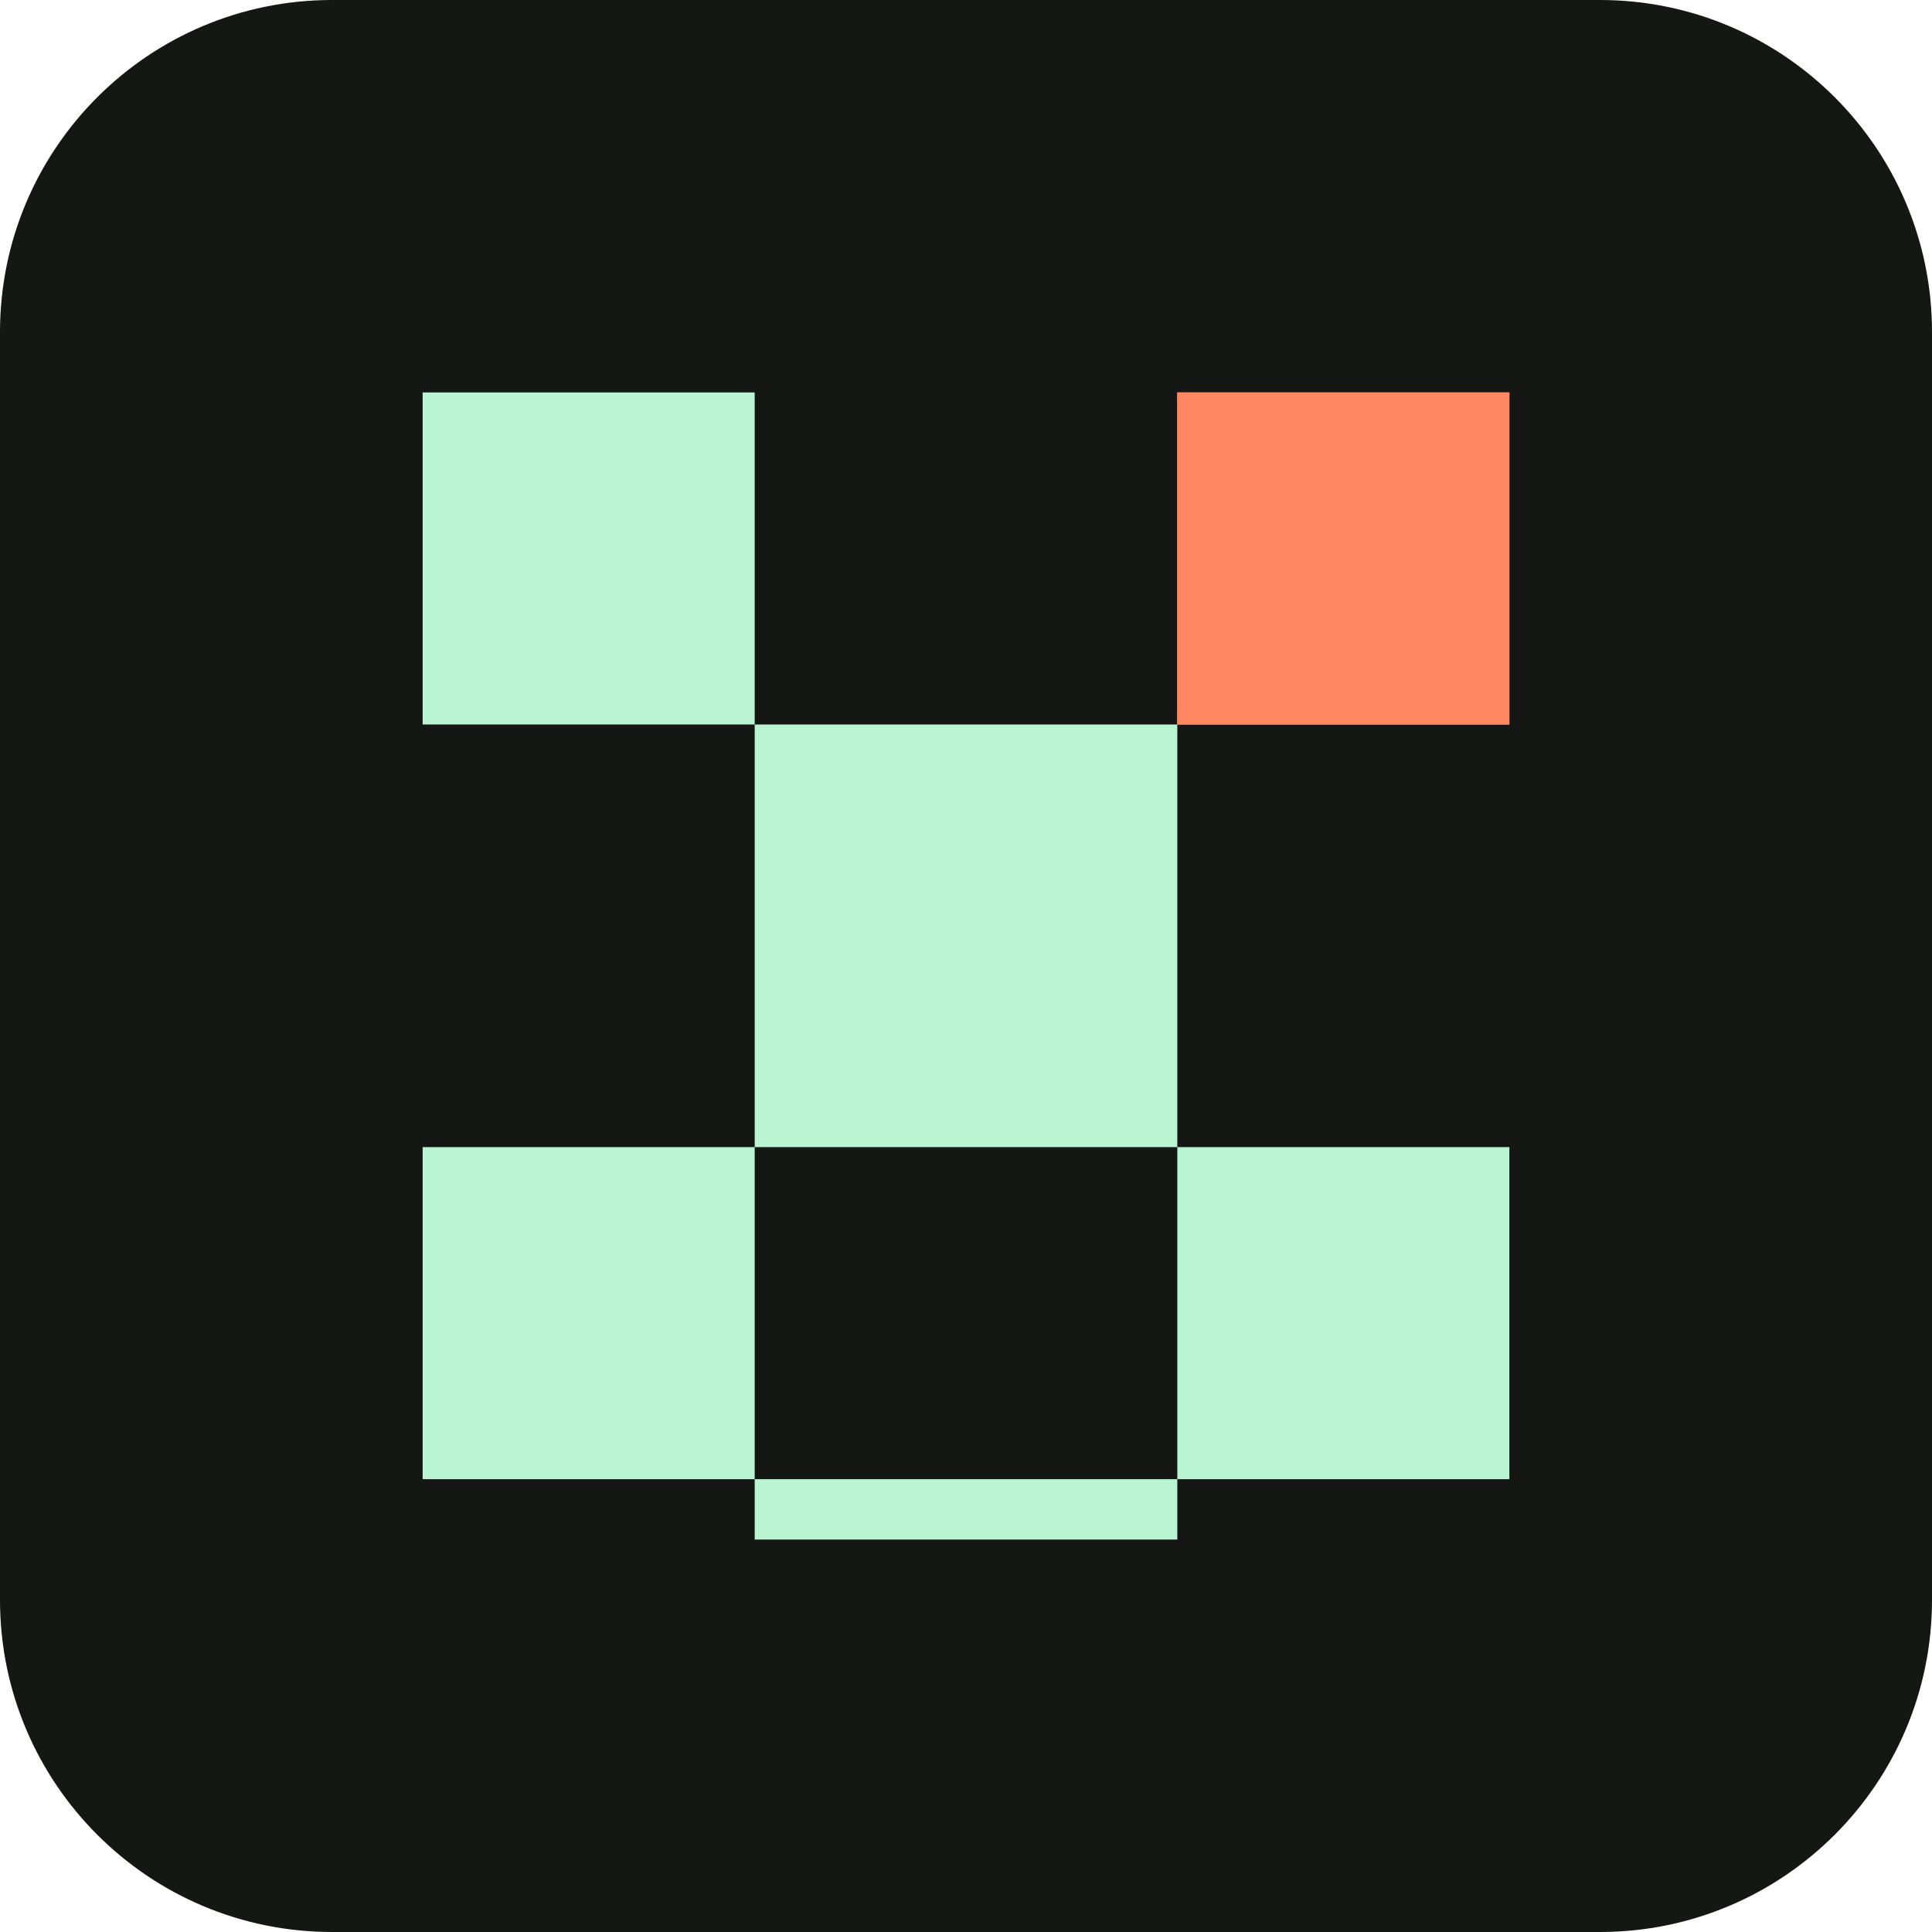
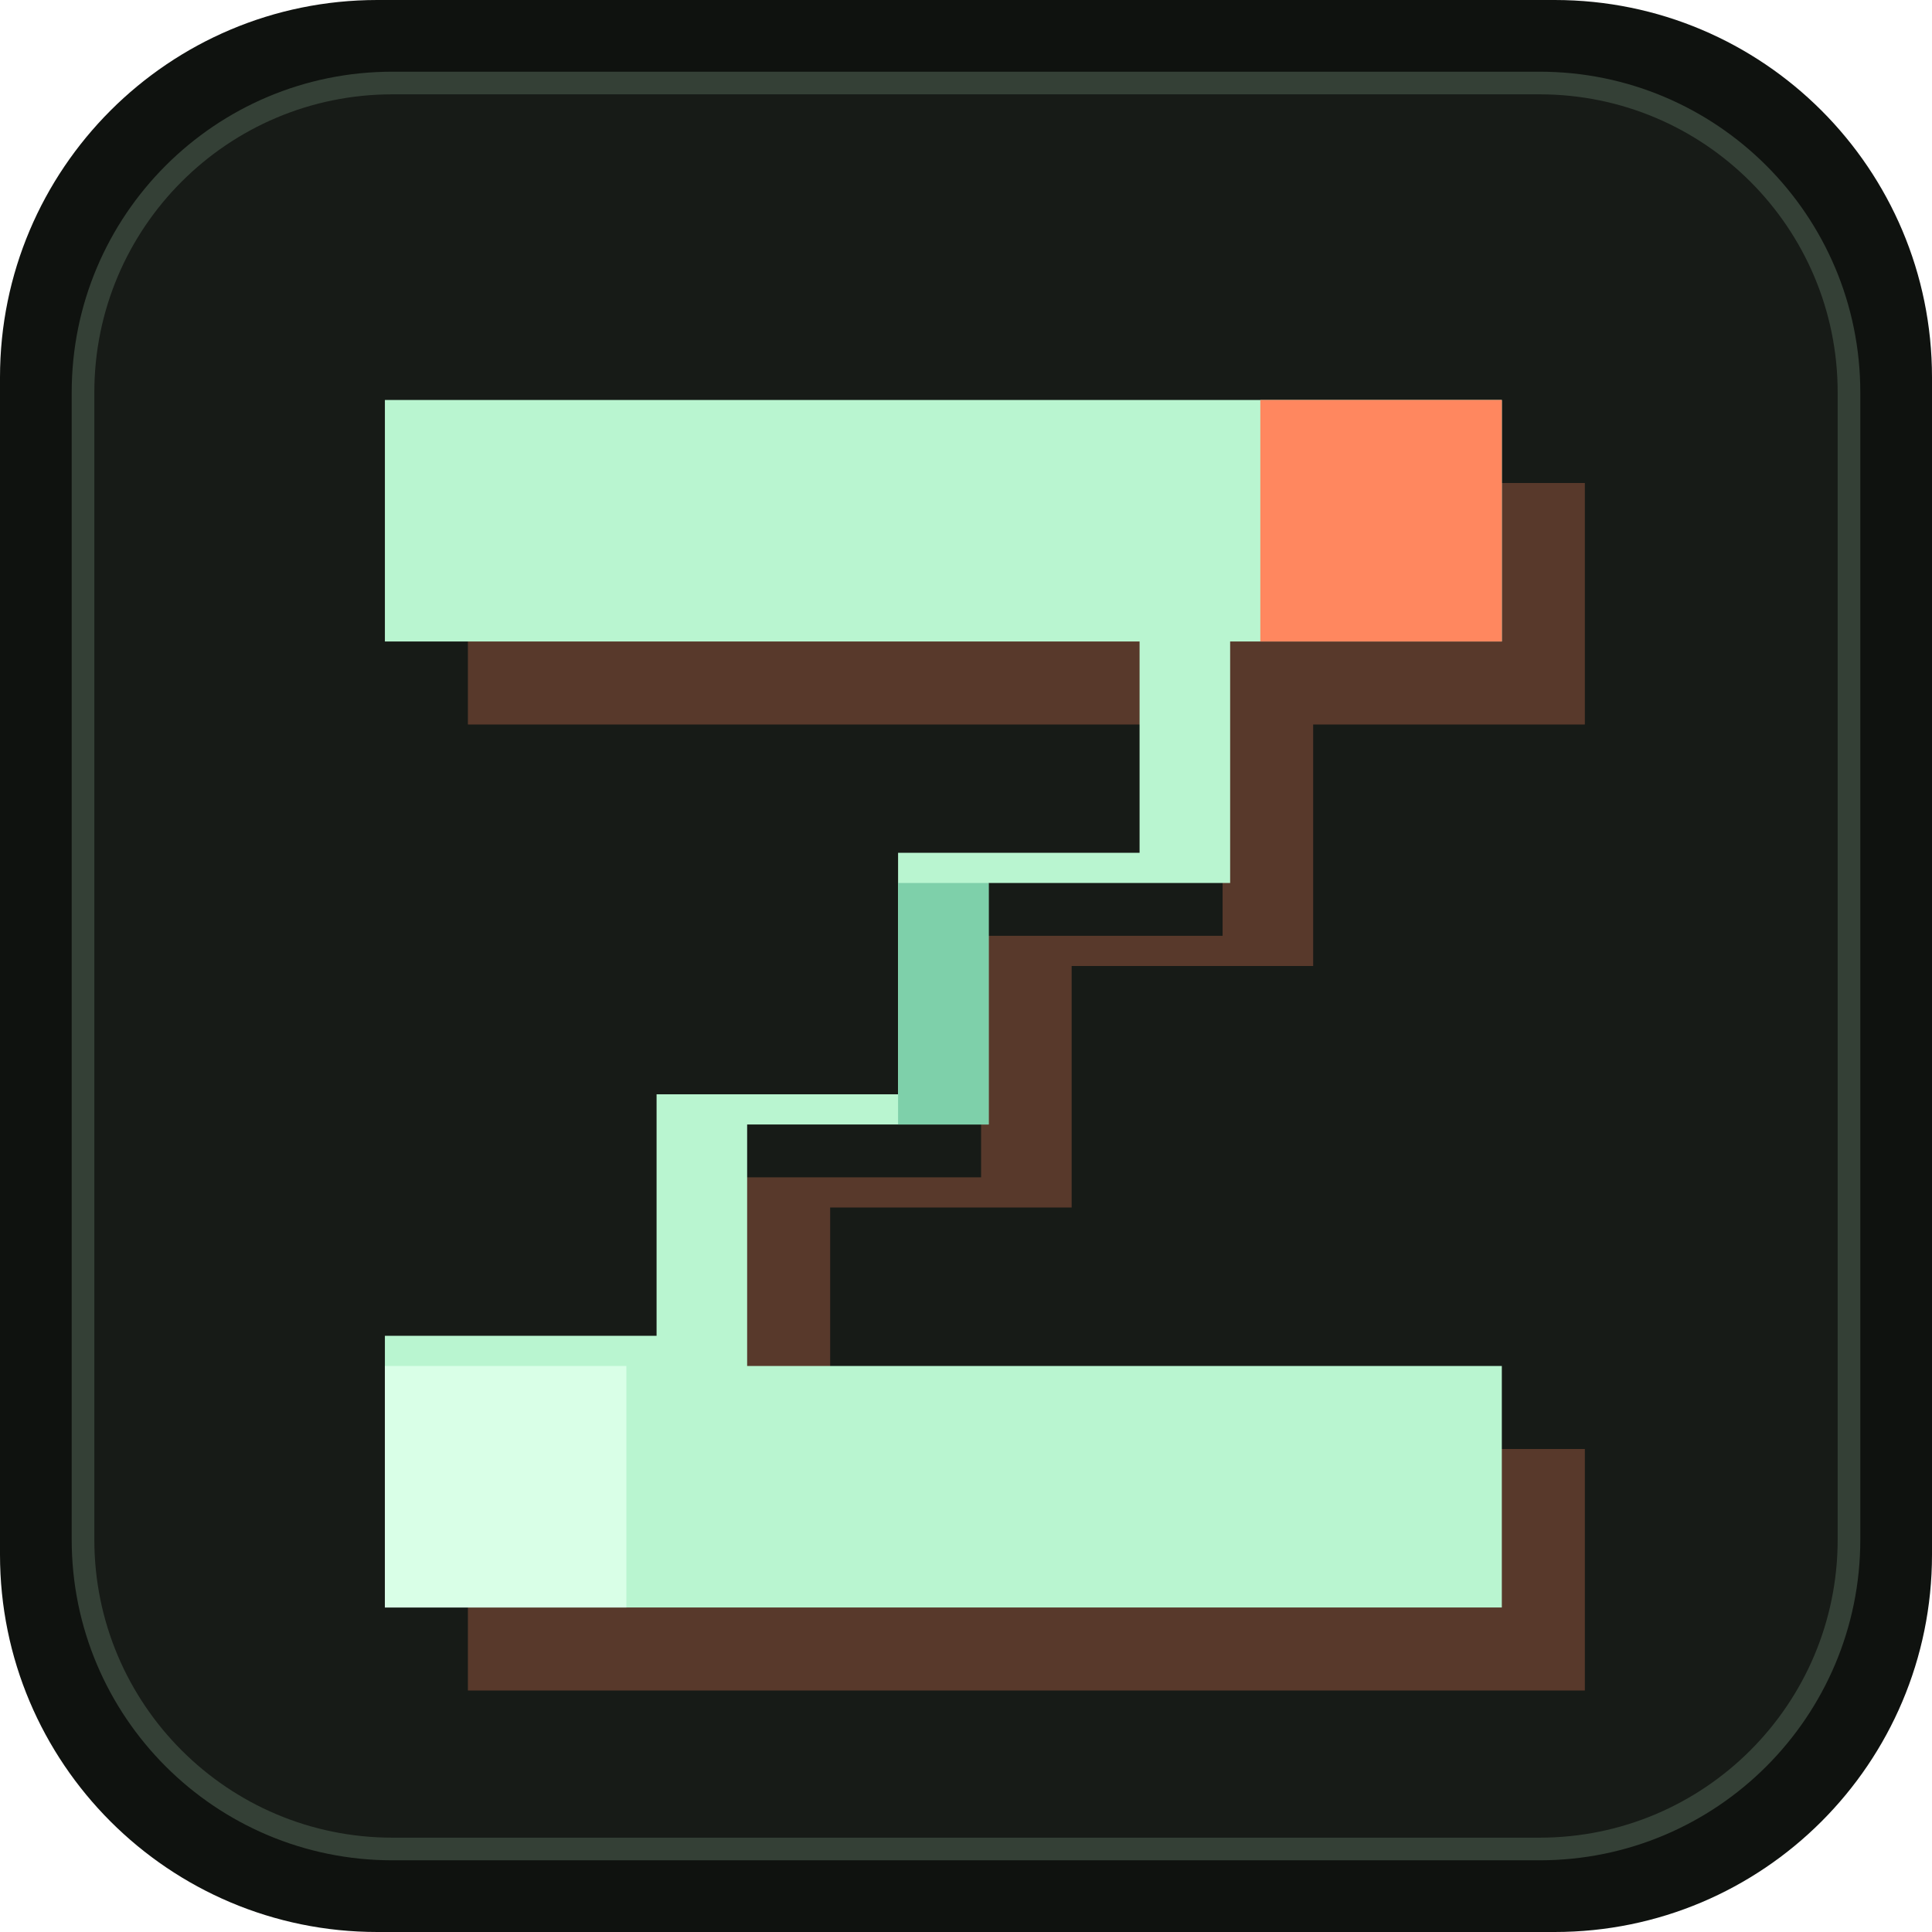
<svg xmlns="http://www.w3.org/2000/svg" width="512" height="512" viewBox="0 0 512 512">
-   <rect width="512" height="512" rx="88" fill="#141714" />
-   <path fill="#b9f5d0" d="M112 104h88v88h-88zm200 0h88v88h-88zM200 192h112v112H200zm-88 112h88v88h-88zm200 0h88v88h-88zM200 392h112v16H200z" />
-   <path fill="#ff875f" d="M312 104h88v88h-88z" />
+   <rect width="512" height="512" rx="100" fill="#0f120f" />
+   <rect x="22" y="22" width="468" height="468" rx="82" fill="#171b17" stroke="#344036" stroke-width="6" />
+   <path d="M114 118h296v64h-72v64h-64v64h-64v64h200v64H114v-72h72v-64h64v-64h64v-56H114z" fill="#ff875f" opacity=".28" transform="translate(10 10)" />
+   <path d="M102 106h296v64h-72v64h-64v64h-64v64h200v64H102v-72h72v-64h64v-64h64v-56H102z" fill="#b9f5d0" />
+   <path d="M334 106h64v64h-64z" fill="#ff875f" />
+   <path d="M238 234h24v64h-24z" fill="#7ed0aa" />
+   <path d="M102 362h64v64h-64z" fill="#d9ffe7" />
</svg>
